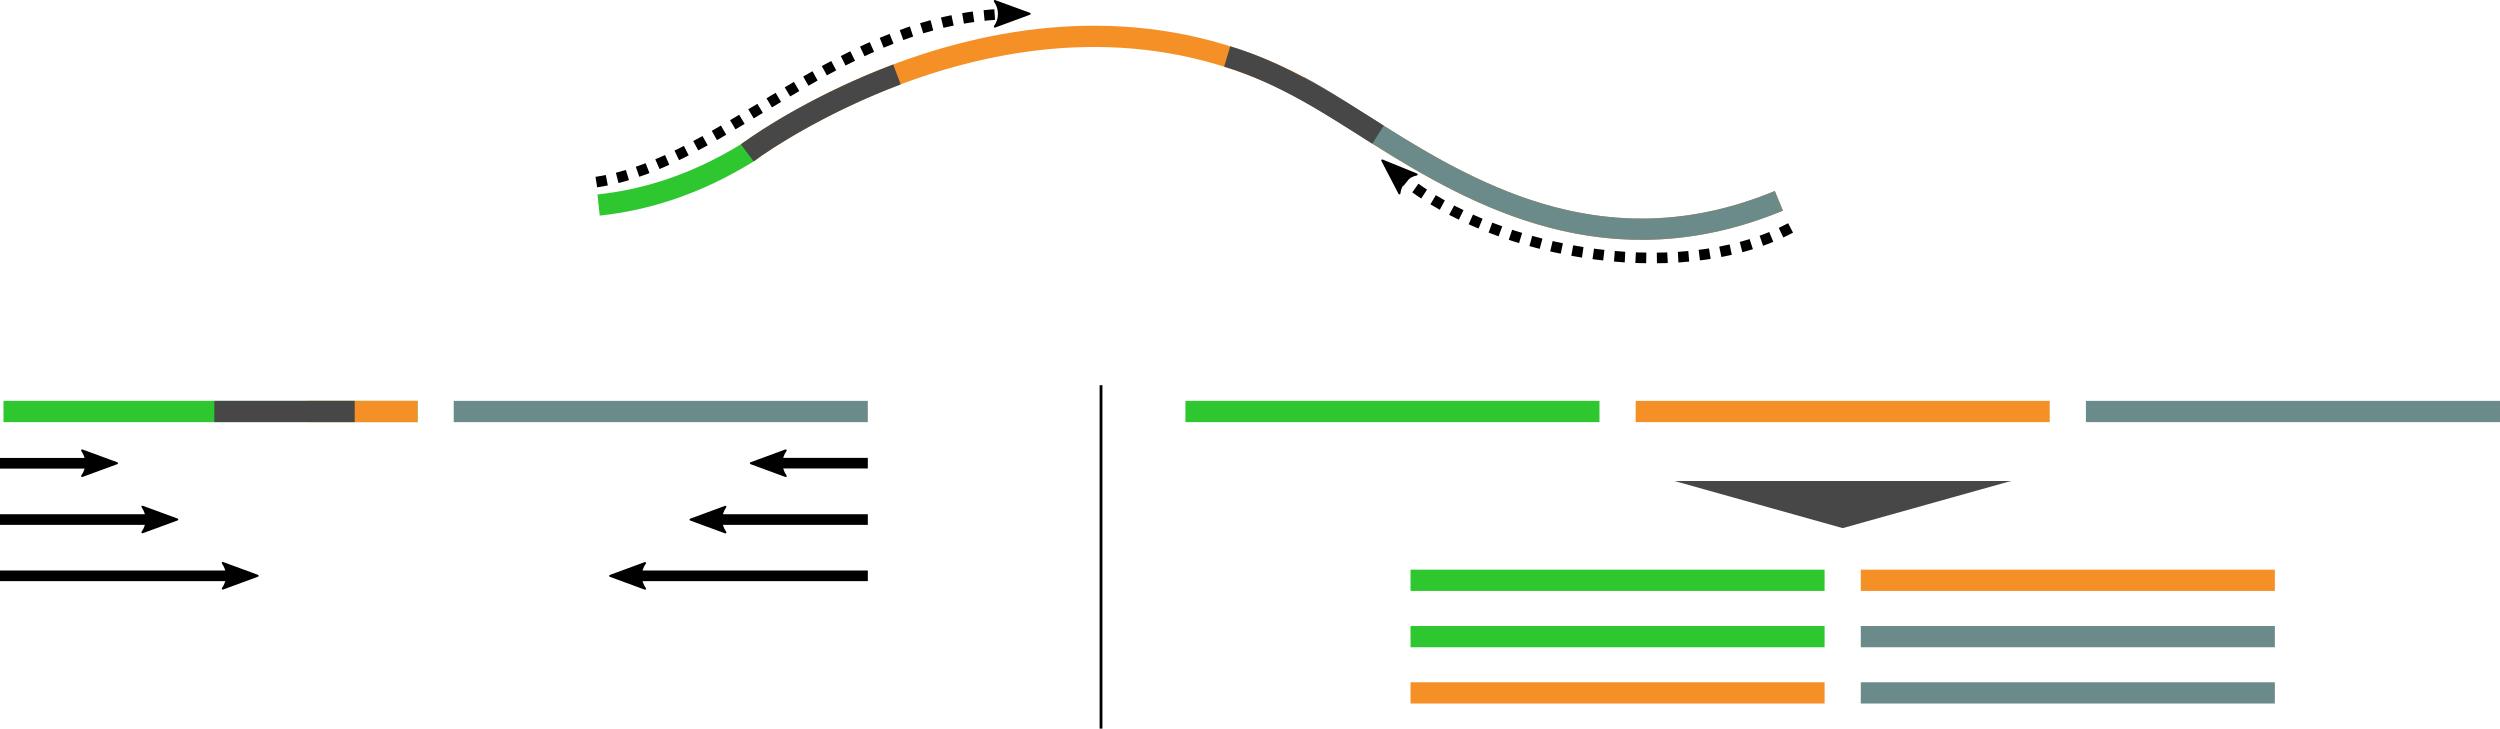
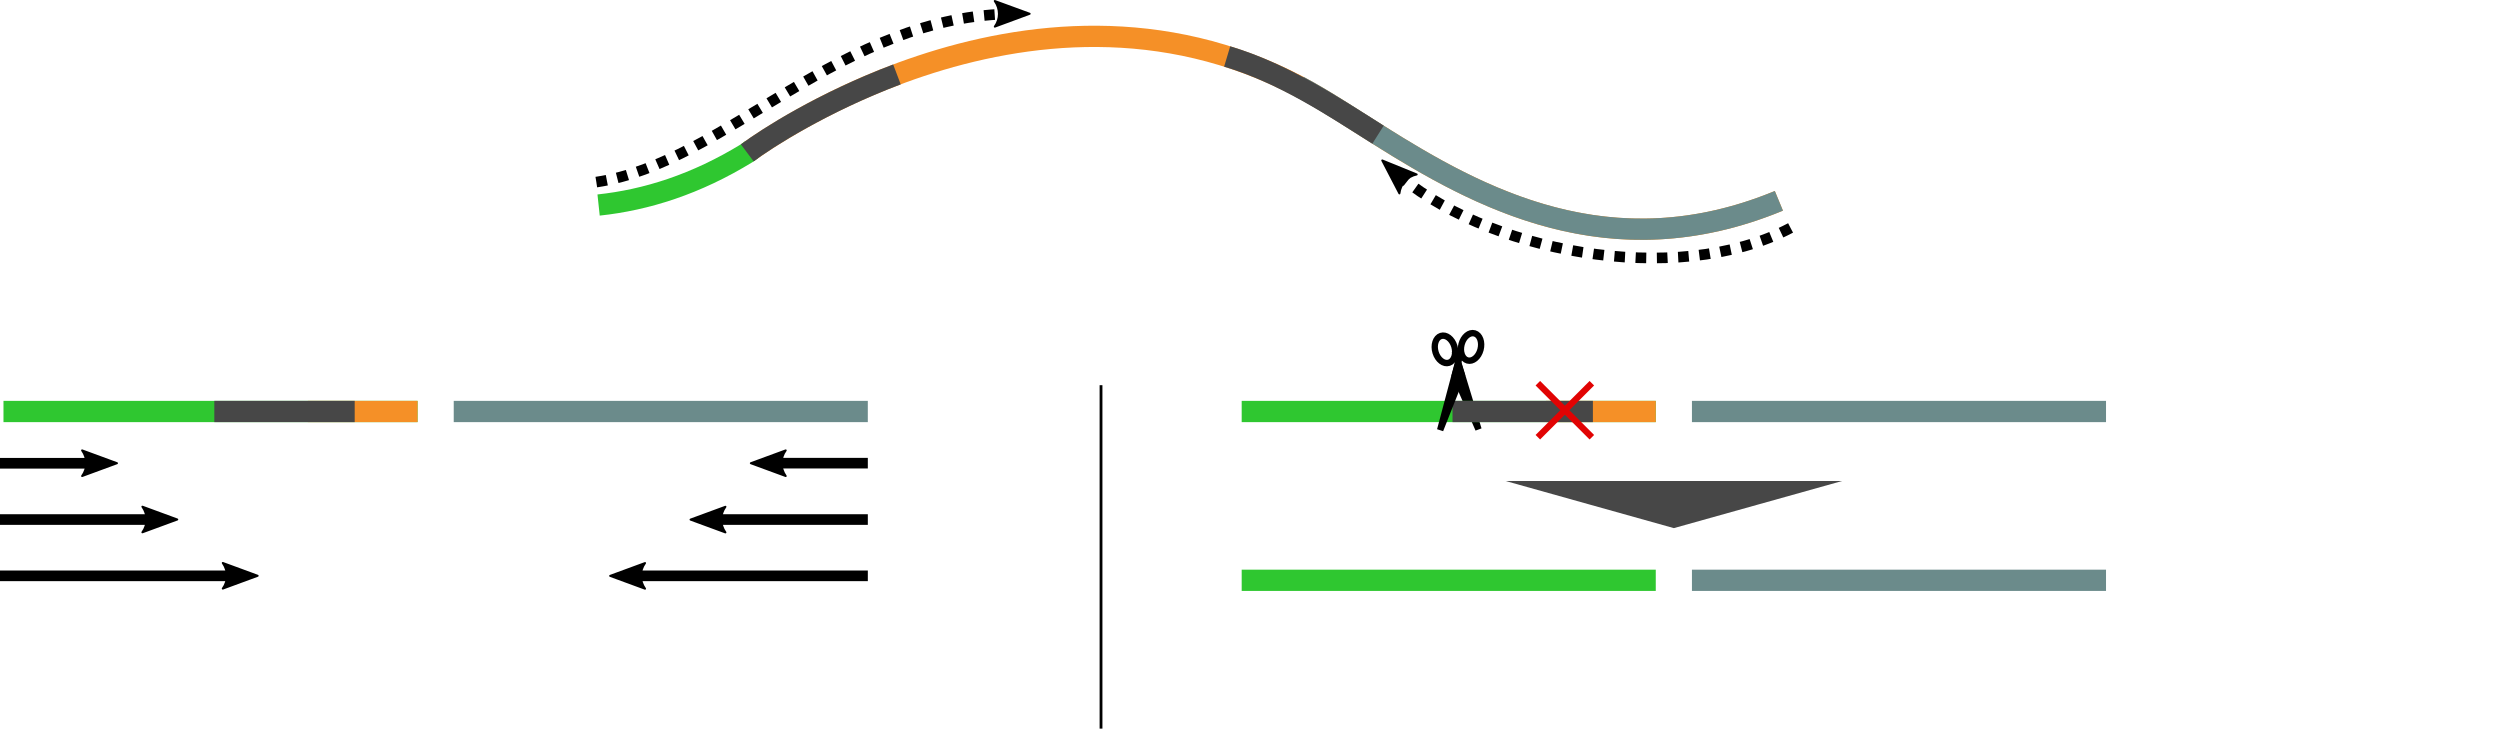
<svg xmlns="http://www.w3.org/2000/svg" width="235.051mm" height="68.505mm" viewBox="0 0 235.051 68.505" version="1.1" id="svg8">
  <defs id="defs2">
    <marker orient="auto" refY="0" refX="0" id="marker4954" style="overflow:visible">
      <path id="path4952" style="fill:#000000;fill-opacity:1;fill-rule:evenodd;stroke:#000000;stroke-width:0.625;stroke-linejoin:round;stroke-opacity:1" d="M 8.719,4.034 -2.207,0.016 8.719,-4.002 c -1.745,2.372 -1.735,5.617 -6e-7,8.035 z" transform="matrix(-0.3,0,0,-0.3,0.69,0)" />
    </marker>
    <marker style="overflow:visible" id="marker4695" refX="0" refY="0" orient="auto">
      <path transform="matrix(-0.3,0,0,-0.3,0.69,0)" d="M 8.719,4.034 -2.207,0.016 8.719,-4.002 c -1.745,2.372 -1.735,5.617 -6e-7,8.035 z" style="fill:#000000;fill-opacity:1;fill-rule:evenodd;stroke:#000000;stroke-width:0.625;stroke-linejoin:round;stroke-opacity:1" id="path4693" />
    </marker>
    <marker style="overflow:visible" id="marker4336" refX="0" refY="0" orient="auto">
      <path transform="matrix(-0.3,0,0,-0.3,0.69,0)" d="M 8.719,4.034 -2.207,0.016 8.719,-4.002 c -1.745,2.372 -1.735,5.617 -6e-7,8.035 z" style="fill:#000000;fill-opacity:1;fill-rule:evenodd;stroke:#000000;stroke-width:0.625;stroke-linejoin:round;stroke-opacity:1" id="path4334" />
    </marker>
    <marker style="overflow:visible" id="marker4147" refX="0" refY="0" orient="auto">
      <path transform="matrix(-0.3,0,0,-0.3,0.69,0)" d="M 8.719,4.034 -2.207,0.016 8.719,-4.002 c -1.745,2.372 -1.735,5.617 -6e-7,8.035 z" style="fill:#000000;fill-opacity:1;fill-rule:evenodd;stroke:#000000;stroke-width:0.625;stroke-linejoin:round;stroke-opacity:1" id="path4145" />
    </marker>
    <marker orient="auto" refY="0" refX="0" id="marker3468" style="overflow:visible">
      <path id="path3466" style="fill:#000000;fill-opacity:1;fill-rule:evenodd;stroke:#000000;stroke-width:0.625;stroke-linejoin:round;stroke-opacity:1" d="M 8.719,4.034 -2.207,0.016 8.719,-4.002 c -1.745,2.372 -1.735,5.617 -6e-7,8.035 z" transform="matrix(-0.3,0,0,-0.3,0.69,0)" />
    </marker>
    <marker orient="auto" refY="0" refX="0" id="marker2941" style="overflow:visible">
      <path id="path2939" style="fill:#000000;fill-opacity:1;fill-rule:evenodd;stroke:#000000;stroke-width:0.625;stroke-linejoin:round;stroke-opacity:1" d="M 8.719,4.034 -2.207,0.016 8.719,-4.002 c -1.745,2.372 -1.735,5.617 -6e-7,8.035 z" transform="matrix(-0.3,0,0,-0.3,0.69,0)" />
    </marker>
    <marker style="overflow:visible" id="marker2752" refX="0" refY="0" orient="auto">
      <path transform="matrix(-0.3,0,0,-0.3,0.69,0)" d="M 8.719,4.034 -2.207,0.016 8.719,-4.002 c -1.745,2.372 -1.735,5.617 -6e-7,8.035 z" style="fill:#000000;fill-opacity:1;fill-rule:evenodd;stroke:#000000;stroke-width:0.625;stroke-linejoin:round;stroke-opacity:1" id="path2750" />
    </marker>
    <marker orient="auto" refY="0" refX="0" id="marker2039" style="overflow:visible">
      <path id="path2037" style="fill:#000000;fill-opacity:1;fill-rule:evenodd;stroke:#000000;stroke-width:0.625;stroke-linejoin:round;stroke-opacity:1" d="M 8.719,4.034 -2.207,0.016 8.719,-4.002 c -1.745,2.372 -1.735,5.617 -6e-7,8.035 z" transform="matrix(-0.3,0,0,-0.3,0.69,0)" />
    </marker>
    <marker style="overflow:visible" id="marker5485" refX="0" refY="0" orient="auto">
      <path transform="matrix(-0.3,0,0,-0.3,0.69,0)" d="M 8.719,4.034 -2.207,0.016 8.719,-4.002 c -1.745,2.372 -1.735,5.617 -6e-7,8.035 z" style="fill:#000000;fill-opacity:1;fill-rule:evenodd;stroke:#000000;stroke-width:0.625;stroke-linejoin:round;stroke-opacity:1" id="path5483" />
    </marker>
    <marker style="overflow:visible" id="marker5475" refX="0" refY="0" orient="auto">
      <path transform="matrix(-0.3,0,0,-0.3,0.69,0)" d="M 8.719,4.034 -2.207,0.016 8.719,-4.002 c -1.745,2.372 -1.735,5.617 -6e-7,8.035 z" style="fill:#000000;fill-opacity:1;fill-rule:evenodd;stroke:#000000;stroke-width:0.625;stroke-linejoin:round;stroke-opacity:1" id="path5473" />
    </marker>
    <marker style="overflow:visible" id="marker3553" refX="0" refY="0" orient="auto">
      <path transform="matrix(-0.3,0,0,-0.3,0.69,0)" d="M 8.719,4.034 -2.207,0.016 8.719,-4.002 c -1.745,2.372 -1.735,5.617 -6e-7,8.035 z" style="fill:#000000;fill-opacity:1;fill-rule:evenodd;stroke:#000000;stroke-width:0.625;stroke-linejoin:round;stroke-opacity:1" id="path3551" />
    </marker>
    <marker style="overflow:visible" id="marker3543" refX="0" refY="0" orient="auto">
      <path transform="matrix(-0.3,0,0,-0.3,0.69,0)" d="M 8.719,4.034 -2.207,0.016 8.719,-4.002 c -1.745,2.372 -1.735,5.617 -6e-7,8.035 z" style="fill:#000000;fill-opacity:1;fill-rule:evenodd;stroke:#000000;stroke-width:0.625;stroke-linejoin:round;stroke-opacity:1" id="path3541" />
    </marker>
    <marker orient="auto" refY="0" refX="0" id="marker2121" style="overflow:visible">
      <g style="fill:#6b8b8b;fill-opacity:1;stroke:#6b8b8b;stroke-opacity:1" id="g2119">
        <circle cx="3" cy="0" r="0.8" id="circle2113" style="fill:#6b8b8b;fill-opacity:1;stroke:#6b8b8b;stroke-opacity:1" />
        <circle cx="6.5" cy="0" r="0.8" id="circle2115" style="fill:#6b8b8b;fill-opacity:1;stroke:#6b8b8b;stroke-opacity:1" />
        <circle cx="10" cy="0" r="0.8" id="circle2117" style="fill:#6b8b8b;fill-opacity:1;stroke:#6b8b8b;stroke-opacity:1" />
      </g>
    </marker>
    <marker orient="auto" refY="0" refX="0" id="marker2096" style="overflow:visible">
      <g style="fill:#f59027;fill-opacity:1;stroke:#f59027;stroke-opacity:1" id="g2094">
        <circle cx="3" cy="0" r="0.8" id="circle2088" style="fill:#f59027;fill-opacity:1;stroke:#f59027;stroke-opacity:1" />
        <circle cx="6.5" cy="0" r="0.8" id="circle2090" style="fill:#f59027;fill-opacity:1;stroke:#f59027;stroke-opacity:1" />
        <circle cx="10" cy="0" r="0.8" id="circle2092" style="fill:#f59027;fill-opacity:1;stroke:#f59027;stroke-opacity:1" />
      </g>
    </marker>
    <marker orient="auto" refY="0" refX="0" id="marker2071" style="overflow:visible">
      <g transform="translate(-13)" style="fill:#6b8b8b;fill-opacity:1;stroke:#6b8b8b;stroke-opacity:1" id="g2069">
        <circle cx="3" cy="0" r="0.8" id="circle2063" style="fill:#6b8b8b;fill-opacity:1;stroke:#6b8b8b;stroke-opacity:1" />
        <circle cx="6.5" cy="0" r="0.8" id="circle2065" style="fill:#6b8b8b;fill-opacity:1;stroke:#6b8b8b;stroke-opacity:1" />
        <circle cx="10" cy="0" r="0.8" id="circle2067" style="fill:#6b8b8b;fill-opacity:1;stroke:#6b8b8b;stroke-opacity:1" />
      </g>
    </marker>
    <marker orient="auto" refY="0" refX="0" id="marker2046" style="overflow:visible">
      <g transform="translate(-13)" style="fill:#f59027;fill-opacity:1;stroke:#f59027;stroke-opacity:1" id="g2044">
        <circle cx="3" cy="0" r="0.8" id="circle2038" style="fill:#f59027;fill-opacity:1;stroke:#f59027;stroke-opacity:1" />
        <circle cx="6.5" cy="0" r="0.8" id="circle2040" style="fill:#f59027;fill-opacity:1;stroke:#f59027;stroke-opacity:1" />
        <circle cx="10" cy="0" r="0.8" id="circle2042" style="fill:#f59027;fill-opacity:1;stroke:#f59027;stroke-opacity:1" />
      </g>
    </marker>
    <marker orient="auto" refY="0" refX="0" id="marker1325" style="overflow:visible">
      <g style="fill:#6b8b8b;fill-opacity:1;stroke:#6b8b8b;stroke-opacity:1" id="g1323">
        <circle cx="3" cy="0" r="0.8" id="circle1317" style="fill:#6b8b8b;fill-opacity:1;stroke:#6b8b8b;stroke-opacity:1" />
        <circle cx="6.5" cy="0" r="0.8" id="circle1319" style="fill:#6b8b8b;fill-opacity:1;stroke:#6b8b8b;stroke-opacity:1" />
        <circle cx="10" cy="0" r="0.8" id="circle1321" style="fill:#6b8b8b;fill-opacity:1;stroke:#6b8b8b;stroke-opacity:1" />
      </g>
    </marker>
    <marker style="overflow:visible" id="marker3553-7" refX="0" refY="0" orient="auto">
      <path transform="matrix(-0.3,0,0,-0.3,0.69,0)" d="M 8.719,4.034 -2.207,0.016 8.719,-4.002 c -1.745,2.372 -1.735,5.617 -6e-7,8.035 z" style="fill:#000000;fill-opacity:1;fill-rule:evenodd;stroke:#000000;stroke-width:0.625;stroke-linejoin:round;stroke-opacity:1" id="path3551-0" />
    </marker>
    <marker style="overflow:visible" id="marker3543-9" refX="0" refY="0" orient="auto">
      <path transform="matrix(-0.3,0,0,-0.3,0.69,0)" d="M 8.719,4.034 -2.207,0.016 8.719,-4.002 c -1.745,2.372 -1.735,5.617 -6e-7,8.035 z" style="fill:#000000;fill-opacity:1;fill-rule:evenodd;stroke:#000000;stroke-width:0.625;stroke-linejoin:round;stroke-opacity:1" id="path3541-3" />
    </marker>
    <marker orient="auto" refY="0" refX="0" id="marker1234" style="overflow:visible">
      <path id="path1232" style="fill:#000000;fill-opacity:1;fill-rule:evenodd;stroke:#000000;stroke-width:0.625;stroke-linejoin:round;stroke-opacity:1" d="M 8.719,4.034 -2.207,0.016 8.719,-4.002 c -1.745,2.372 -1.735,5.617 -6e-7,8.035 z" transform="matrix(-0.3,0,0,-0.3,0.69,0)" />
    </marker>
    <marker orient="auto" refY="0" refX="0" id="marker1244" style="overflow:visible">
      <path id="path1242" style="fill:#000000;fill-opacity:1;fill-rule:evenodd;stroke:#000000;stroke-width:0.625;stroke-linejoin:round;stroke-opacity:1" d="M 8.719,4.034 -2.207,0.016 8.719,-4.002 c -1.745,2.372 -1.735,5.617 -6e-7,8.035 z" transform="matrix(-0.3,0,0,-0.3,0.69,0)" />
    </marker>
  </defs>
  <g id="layer1" transform="translate(-177.969,-225.477)">
-     <g id="g5488" transform="translate(10.58334,-5.291666)">
-       <path id="path1006" d="m 300.004,285.331 c 38.932,0 38.932,0 38.932,0" style="fill:none;stroke:#2fc730;stroke-width:2;stroke-linecap:butt;stroke-linejoin:miter;stroke-miterlimit:4;stroke-dasharray:none;stroke-opacity:1" />
-       <path style="fill:none;stroke:#2fc730;stroke-width:2;stroke-linecap:butt;stroke-linejoin:miter;stroke-miterlimit:4;stroke-dasharray:none;stroke-opacity:1" d="m 300.004,290.623 c 38.932,0 38.932,0 38.932,0" id="path1008" />
-       <path id="path1010" d="m 300.004,295.915 c 38.932,0 38.932,0 38.932,0" style="fill:none;stroke:#f59027;stroke-width:2;stroke-linecap:butt;stroke-linejoin:miter;stroke-miterlimit:4;stroke-dasharray:none;stroke-opacity:1" />
-       <path style="fill:none;stroke:#f59027;stroke-width:2;stroke-linecap:butt;stroke-linejoin:miter;stroke-miterlimit:4;stroke-dasharray:none;stroke-opacity:1" d="m 342.338,285.331 c 38.932,0 38.932,0 38.932,0" id="path1012" />
-       <path id="path1014" d="m 342.338,290.623 c 38.932,0 38.932,0 38.932,0" style="fill:none;stroke:#6b8b8b;stroke-width:2;stroke-linecap:butt;stroke-linejoin:miter;stroke-miterlimit:4;stroke-dasharray:none;stroke-opacity:1" />
-       <path style="fill:none;stroke:#6b8b8b;stroke-width:2;stroke-linecap:butt;stroke-linejoin:miter;stroke-miterlimit:4;stroke-dasharray:none;stroke-opacity:1" d="m 342.338,295.915 c 38.932,0 38.932,0 38.932,0" id="path1016" />
-     </g>
-     <g id="g5480" transform="translate(0,-5.291666)">
-       <path style="fill:none;stroke:#2fc730;stroke-width:2;stroke-linecap:butt;stroke-linejoin:miter;stroke-miterlimit:4;stroke-dasharray:none;stroke-opacity:1" d="m 289.421,269.456 c 38.932,0 38.932,0 38.932,0" id="path1018" />
-       <path id="path1020" d="m 331.754,269.456 c 38.932,0 38.932,0 38.932,0" style="fill:none;stroke:#f59027;stroke-width:2;stroke-linecap:butt;stroke-linejoin:miter;stroke-miterlimit:4;stroke-dasharray:none;stroke-opacity:1" />
-       <path style="fill:none;stroke:#6b8b8b;stroke-width:2;stroke-linecap:butt;stroke-linejoin:miter;stroke-miterlimit:4;stroke-dasharray:none;stroke-opacity:1" d="m 374.088,269.456 c 38.932,0 38.932,0 38.932,0" id="path1022" />
+     <g id="g1312" transform="translate(-5e-5,-5.291667)">
+       <path style="fill:none;stroke:#2fc730;stroke-width:2;stroke-linecap:butt;stroke-linejoin:miter;stroke-miterlimit:4;stroke-dasharray:none;stroke-opacity:1" d="m 294.713,285.331 c 38.932,0 38.932,0 38.932,0" id="path1008" />
+       <path id="path1014" d="m 337.046,285.331 c 38.932,0 38.932,0 38.932,0" style="fill:none;stroke:#6b8b8b;stroke-width:2;stroke-linecap:butt;stroke-linejoin:miter;stroke-miterlimit:4;stroke-dasharray:none;stroke-opacity:1" />
    </g>
    <path style="fill:none;stroke:#000000;stroke-width:0.265px;stroke-linecap:butt;stroke-linejoin:miter;stroke-opacity:1" d="m 281.487,261.693 v 32.289" id="path2676" />
-     <g id="g5506" transform="translate(0,-5.291666)">
-       <path id="path2732" d="m 178.296,269.456 c 38.932,0 38.932,0 38.932,0" style="fill:none;stroke:#2fc730;stroke-width:2;stroke-linecap:butt;stroke-linejoin:miter;stroke-miterlimit:4;stroke-dasharray:none;stroke-opacity:1" />
-       <path style="fill:none;stroke:#6b8b8b;stroke-width:2;stroke-linecap:butt;stroke-linejoin:miter;stroke-miterlimit:4;stroke-dasharray:none;stroke-opacity:1" d="m 220.629,269.456 c 38.932,0 38.932,0 38.932,0" id="path2736" />
-       <path style="fill:none;stroke:#f59027;stroke-width:2;stroke-linecap:butt;stroke-linejoin:miter;stroke-miterlimit:4;stroke-dasharray:none;stroke-opacity:1" d="m 206.908,269.456 h 10.32" id="path2740" />
-       <path style="fill:none;stroke:#474747;stroke-width:2;stroke-linecap:butt;stroke-linejoin:miter;stroke-miterlimit:4;stroke-dasharray:none;stroke-opacity:1" d="m 198.119,269.456 h 13.199" id="path2738" />
-       <path id="path2742" d="m 177.969,274.325 c 9.516,0 9.645,0 9.645,0" style="fill:none;stroke:#000000;stroke-width:1;stroke-linecap:butt;stroke-linejoin:miter;stroke-miterlimit:4;stroke-dasharray:none;stroke-opacity:1;marker-end:url(#marker2752)" />
-       <path style="fill:none;stroke:#000000;stroke-width:1;stroke-linecap:butt;stroke-linejoin:miter;stroke-miterlimit:4;stroke-dasharray:none;stroke-opacity:1;marker-end:url(#marker2941)" d="m 259.562,274.315 c -9.516,0 -9.645,0 -9.645,0" id="path2937" />
-       <path style="fill:none;stroke:#000000;stroke-width:1;stroke-linecap:butt;stroke-linejoin:miter;stroke-miterlimit:4;stroke-dasharray:none;stroke-opacity:1;marker-end:url(#marker3468)" d="m 177.969,279.617 h 15.313" id="path3462" />
-       <path id="path4332" d="m 177.969,284.908 h 22.871" style="fill:none;stroke:#000000;stroke-width:1;stroke-linecap:butt;stroke-linejoin:miter;stroke-miterlimit:4;stroke-dasharray:none;stroke-opacity:1;marker-end:url(#marker4336)" />
-       <path id="path4689" d="M 259.562,279.617 H 244.248" style="fill:none;stroke:#000000;stroke-width:1;stroke-linecap:butt;stroke-linejoin:miter;stroke-miterlimit:4;stroke-dasharray:none;stroke-opacity:1;marker-end:url(#marker4695)" />
-       <path style="fill:none;stroke:#000000;stroke-width:1;stroke-linecap:butt;stroke-linejoin:miter;stroke-miterlimit:4;stroke-dasharray:none;stroke-opacity:1;marker-end:url(#marker4954)" d="M 259.562,284.908 H 236.69" id="path4691" />
-     </g>
-     <path style="opacity:1;vector-effect:none;fill:#474747;fill-opacity:1;fill-rule:evenodd;stroke:none;stroke-width:2.487;stroke-miterlimit:4;stroke-dasharray:none;stroke-dashoffset:0;stroke-opacity:1;paint-order:normal" id="path5475" d="m 251.325,339.752 -7.914,-13.708 -7.914,-13.708 15.829,0 15.829,0 -7.914,13.708 z" transform="matrix(1,0,0,0.1616882,99.89503,220.1975)" />
+     <path style="fill:none;stroke:#2fc730;stroke-width:2;stroke-linecap:butt;stroke-linejoin:miter;stroke-miterlimit:4;stroke-dasharray:none;stroke-opacity:1" d="m 178.296,264.165 c 38.932,0 38.932,0 38.932,0" id="path2732" />
+     <path id="path2736" d="m 220.629,264.165 c 38.932,0 38.932,0 38.932,0" style="fill:none;stroke:#6b8b8b;stroke-width:2;stroke-linecap:butt;stroke-linejoin:miter;stroke-miterlimit:4;stroke-dasharray:none;stroke-opacity:1" />
+     <path id="path2740" d="m 206.908,264.165 h 10.32" style="fill:none;stroke:#f59027;stroke-width:2;stroke-linecap:butt;stroke-linejoin:miter;stroke-miterlimit:4;stroke-dasharray:none;stroke-opacity:1" />
+     <path id="path2738" d="m 198.119,264.165 h 13.199" style="fill:none;stroke:#474747;stroke-width:2;stroke-linecap:butt;stroke-linejoin:miter;stroke-miterlimit:4;stroke-dasharray:none;stroke-opacity:1" />
+     <path style="fill:none;stroke:#000000;stroke-width:1;stroke-linecap:butt;stroke-linejoin:miter;stroke-miterlimit:4;stroke-dasharray:none;stroke-opacity:1;marker-end:url(#marker2752)" d="m 177.969,269.033 c 9.516,0 9.645,0 9.645,0" id="path2742" />
+     <path id="path2937" d="m 259.562,269.024 c -9.516,0 -9.645,0 -9.645,0" style="fill:none;stroke:#000000;stroke-width:1;stroke-linecap:butt;stroke-linejoin:miter;stroke-miterlimit:4;stroke-dasharray:none;stroke-opacity:1;marker-end:url(#marker2941)" />
+     <path id="path3462" d="m 177.969,274.325 h 15.313" style="fill:none;stroke:#000000;stroke-width:1;stroke-linecap:butt;stroke-linejoin:miter;stroke-miterlimit:4;stroke-dasharray:none;stroke-opacity:1;marker-end:url(#marker3468)" />
+     <path style="fill:none;stroke:#000000;stroke-width:1;stroke-linecap:butt;stroke-linejoin:miter;stroke-miterlimit:4;stroke-dasharray:none;stroke-opacity:1;marker-end:url(#marker4336)" d="m 177.969,279.617 h 22.871" id="path4332" />
+     <path style="fill:none;stroke:#000000;stroke-width:1;stroke-linecap:butt;stroke-linejoin:miter;stroke-miterlimit:4;stroke-dasharray:none;stroke-opacity:1;marker-end:url(#marker4695)" d="M 259.562,274.325 H 244.248" id="path4689" />
+     <path id="path4691" d="M 259.562,279.617 H 236.69" style="fill:none;stroke:#000000;stroke-width:1;stroke-linecap:butt;stroke-linejoin:miter;stroke-miterlimit:4;stroke-dasharray:none;stroke-opacity:1;marker-end:url(#marker4954)" />
+     <path style="opacity:1;vector-effect:none;fill:#474747;fill-opacity:1;fill-rule:evenodd;stroke:none;stroke-width:2.487;stroke-miterlimit:4;stroke-dasharray:none;stroke-dashoffset:0;stroke-opacity:1;paint-order:normal" id="path5475" d="m 251.325,339.752 -7.914,-13.708 -7.914,-13.708 15.829,0 15.829,0 -7.914,13.708 z" transform="matrix(1,0,0,0.1616882,84.01997,220.1975)" />
    <path id="path1222" d="m 248.226,239.851 c 0,0 26.232,-19.714 51.851,-6.255 9.621,5.055 24.483,19.305 45.144,10.763 v 0" style="fill:none;stroke:#f59027;stroke-width:2;stroke-linecap:butt;stroke-linejoin:miter;stroke-miterlimit:4;stroke-dasharray:none;stroke-opacity:1" />
    <path id="path1224" d="m 300.077,233.596 c 2.227,1.17 4.734,2.832 7.528,4.59 9.282,5.839 21.736,12.738 37.615,6.173 v 0" style="fill:none;stroke:#6b8b8b;stroke-width:2;stroke-linecap:butt;stroke-linejoin:miter;stroke-miterlimit:4;stroke-dasharray:none;stroke-opacity:1" />
    <path id="path1226" d="m 293.347,230.787 c 5.311,1.593 9.969,4.695 14.185,7.353" style="fill:none;stroke:#474747;stroke-width:2;stroke-linecap:butt;stroke-linejoin:miter;stroke-miterlimit:4;stroke-dasharray:none;stroke-opacity:1" />
    <path id="path1228" d="m 234.037,242.596 c 12.161,-1.796 23.05,-15.792 39.387,-15.818" style="fill:none;stroke:#000000;stroke-width:1;stroke-linecap:butt;stroke-linejoin:miter;stroke-miterlimit:4;stroke-dasharray:1, 1;stroke-dashoffset:0;stroke-opacity:1;marker-end:url(#marker1244)" />
    <path id="path1230" d="m 346.317,246.908 c -10.745,5.7 -28.981,2.22 -37.384,-5.438" style="fill:none;stroke:#000000;stroke-width:1;stroke-linecap:butt;stroke-linejoin:miter;stroke-miterlimit:4;stroke-dasharray:1, 1;stroke-dashoffset:0;stroke-opacity:1;marker-end:url(#marker1234)" />
    <path style="fill:none;stroke:#2fc730;stroke-width:2;stroke-linecap:butt;stroke-linejoin:miter;stroke-miterlimit:4;stroke-dasharray:none;stroke-opacity:1" d="m 234.249,244.754 c 4.475,-0.477 9.158,-1.94 13.976,-4.903 l 0.402,-0.293" id="path1850" />
    <path style="fill:none;stroke:#474747;stroke-width:2;stroke-linecap:butt;stroke-linejoin:miter;stroke-miterlimit:4;stroke-dasharray:none;stroke-opacity:1" d="m 262.301,232.474 c -6.959,2.632 -12.194,5.97 -14.075,7.377" id="path1852" />
+     <g id="g1324">
+       <path style="fill:#000000;fill-opacity:1;stroke:#000000;stroke-width:0.6;stroke-linecap:butt;stroke-linejoin:miter;stroke-miterlimit:4;stroke-dasharray:none;stroke-opacity:1" d="m 314.75,258.518 2.225,7.323 -2.222,-5.071 0.356,-1.278" id="path1298" />
+       <path style="fill:none;stroke:#2fc730;stroke-width:2;stroke-linecap:butt;stroke-linejoin:miter;stroke-miterlimit:4;stroke-dasharray:none;stroke-opacity:1" d="m 294.713,264.165 c 38.932,0 38.932,0 38.932,0" id="path1276" />
+       <path id="path1278" d="m 337.046,264.165 c 38.932,0 38.932,0 38.932,0" style="fill:none;stroke:#6b8b8b;stroke-width:2;stroke-linecap:butt;stroke-linejoin:miter;stroke-miterlimit:4;stroke-dasharray:none;stroke-opacity:1" />
+       <path id="path1280" d="m 323.325,264.165 h 10.32" style="fill:none;stroke:#f59027;stroke-width:2;stroke-linecap:butt;stroke-linejoin:miter;stroke-miterlimit:4;stroke-dasharray:none;stroke-opacity:1" />
+       <path id="path1282" d="m 314.535,264.165 h 13.199" style="fill:none;stroke:#474747;stroke-width:2;stroke-linecap:butt;stroke-linejoin:miter;stroke-miterlimit:4;stroke-dasharray:none;stroke-opacity:1" />
+       <path id="path1284" d="m 315.339,258.505 -1.965,7.403 2.041,-5.152 -0.401,-1.263" style="fill:#000000;fill-opacity:1;stroke:#000000;stroke-width:0.6;stroke-linecap:butt;stroke-linejoin:miter;stroke-miterlimit:4;stroke-dasharray:none;stroke-opacity:1" />
+       <ellipse transform="matrix(0.9613144,0.2754535,-0.2565336,0.9665353,0,0)" ry="1.316" rx="0.926" cy="161.021" cx="371.974" id="path1290" style="opacity:1;vector-effect:none;fill:none;fill-opacity:1;fill-rule:evenodd;stroke:#000000;stroke-width:0.6;stroke-miterlimit:4;stroke-dasharray:none;stroke-dashoffset:0;stroke-opacity:1;paint-order:normal" />
+       <ellipse style="opacity:1;vector-effect:none;fill:none;fill-opacity:1;fill-rule:evenodd;stroke:#000000;stroke-width:0.6;stroke-miterlimit:4;stroke-dasharray:none;stroke-dashoffset:0;stroke-opacity:1;paint-order:normal" id="ellipse1292" cx="-225.225" cy="343.352" rx="0.927" ry="1.315" transform="matrix(-0.9501871,0.31168,0.290716,0.9568094,0,0)" />
+       <path id="path1300" d="m 327.635,261.507 c -5.078,5.078 -5.078,5.078 -5.078,5.078" style="fill:none;stroke:#e10303;stroke-width:0.6;stroke-linecap:butt;stroke-linejoin:miter;stroke-miterlimit:4;stroke-dasharray:none;stroke-opacity:1" />
+       <path style="fill:none;stroke:#e10303;stroke-width:0.6;stroke-linecap:butt;stroke-linejoin:miter;stroke-miterlimit:4;stroke-dasharray:none;stroke-opacity:1" d="m 322.557,261.507 c 5.078,5.078 5.078,5.078 5.078,5.078" id="path1302" />
+     </g>
  </g>
</svg>
